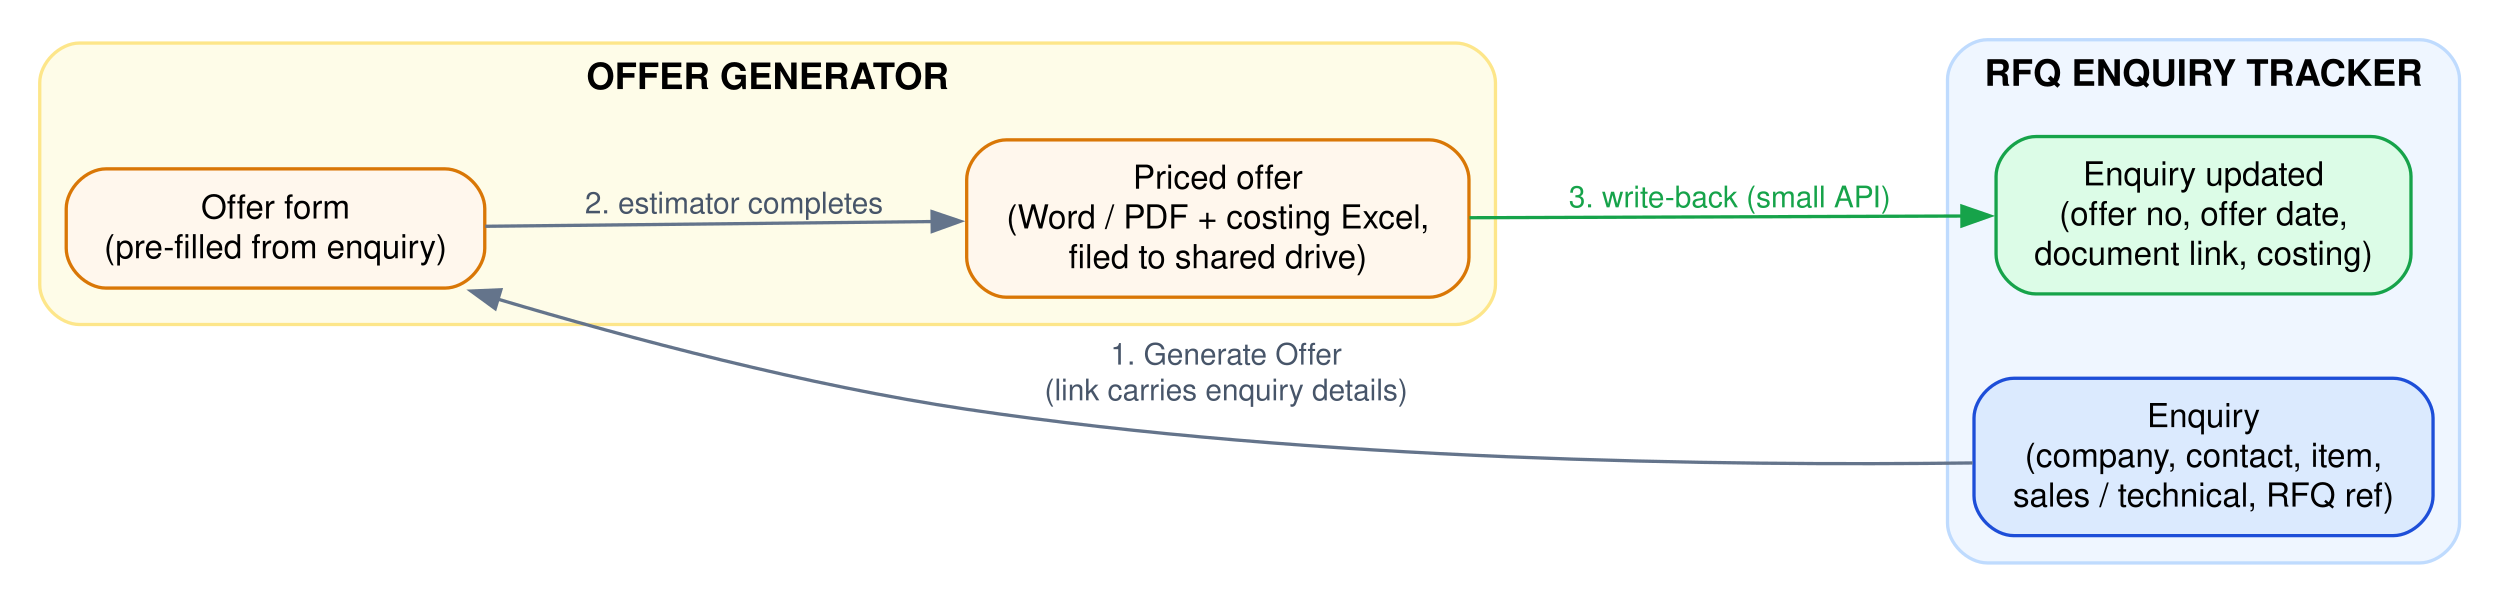
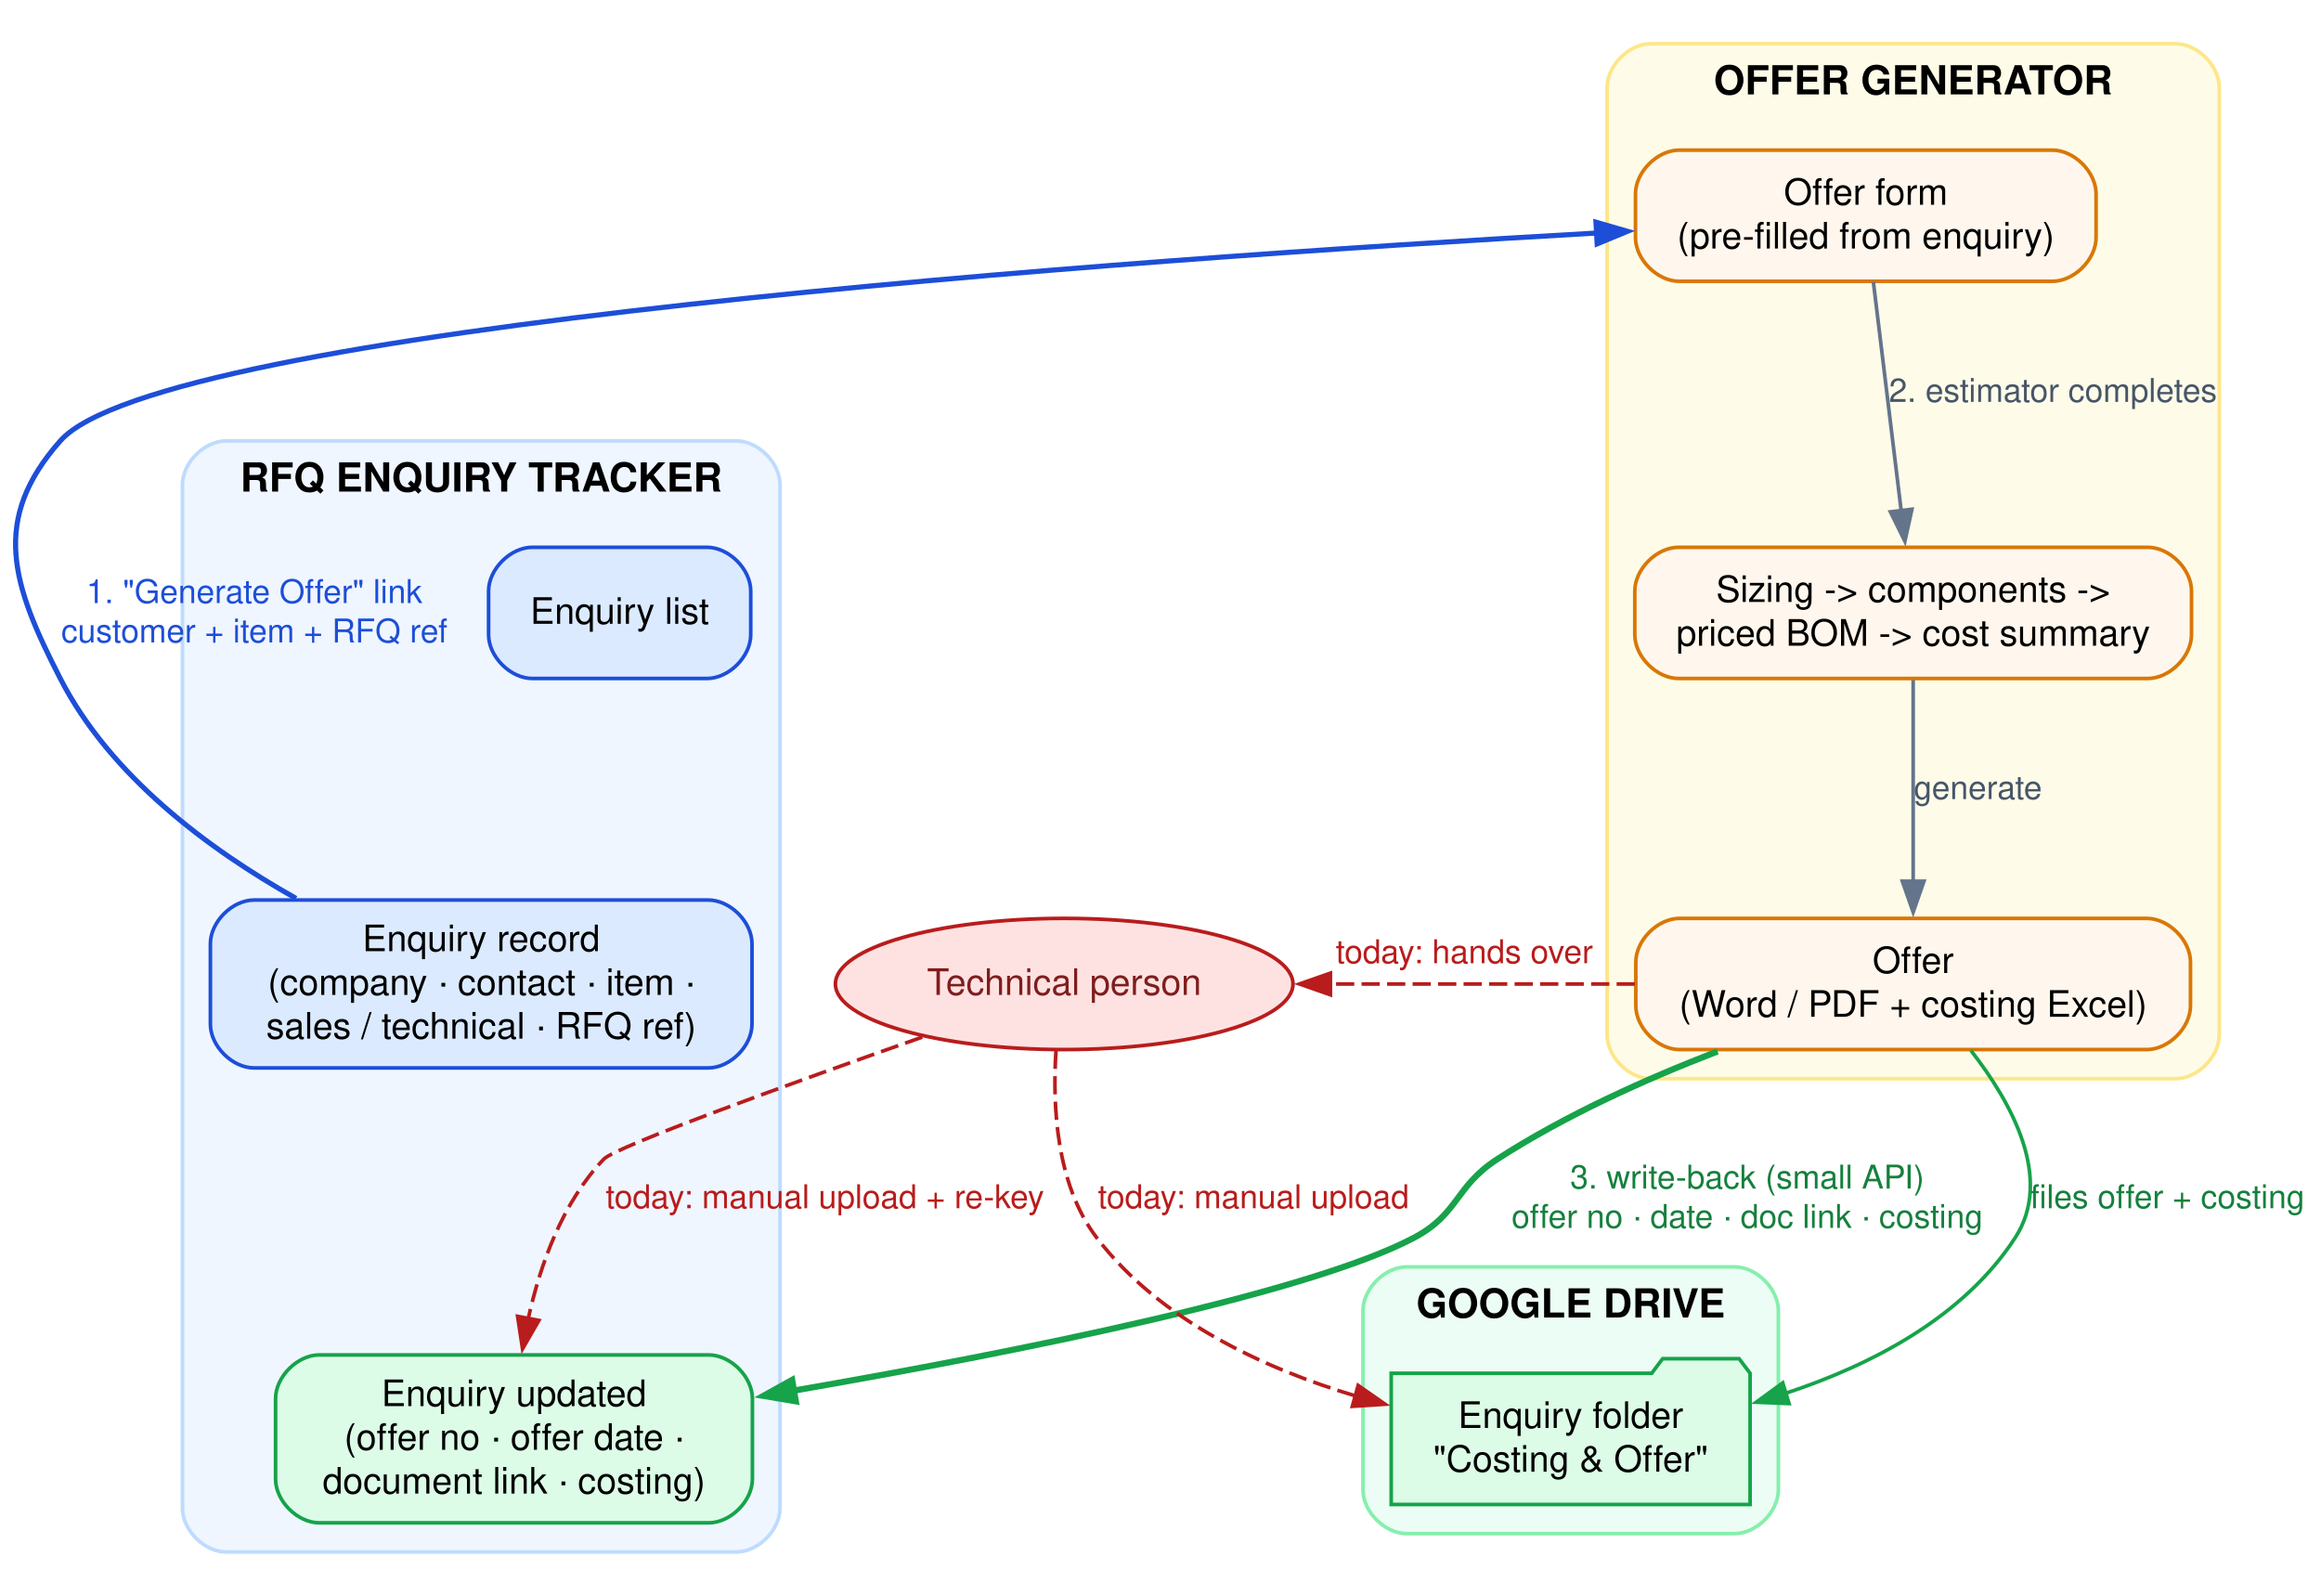
- <svg xmlns="http://www.w3.org/2000/svg" width="755pt" height="182pt" viewBox="0.00 0.00 755.00 182.00">
-   <g id="graph0" class="graph" transform="scale(1 1) rotate(0) translate(4 178)">
+ <svg xmlns="http://www.w3.org/2000/svg" width="637pt" height="438pt" viewBox="0.00 0.00 637.00 438.00">
+   <g id="graph0" class="graph" transform="scale(1 1) rotate(0) translate(4 433.92)">
    <g id="clust1" class="cluster">
-       <path fill="#eff6ff" stroke="#bfdbfe" d="M596.15,-8C596.15,-8 726.78,-8 726.78,-8 732.78,-8 738.78,-14 738.78,-20 738.78,-20 738.78,-154 738.78,-154 738.78,-160 732.78,-166 726.78,-166 726.78,-166 596.15,-166 596.15,-166 590.15,-166 584.15,-160 584.15,-154 584.15,-154 584.15,-20 584.15,-20 584.15,-14 590.15,-8 596.15,-8" />
-       <text xml:space="preserve" text-anchor="middle" x="661.46" y="-152.1" font-family="Helvetica,sans-Serif" font-weight="bold" font-size="11.00">RFQ ENQUIRY TRACKER</text>
+       <path fill="#eff6ff" stroke="#bfdbfe" d="M58.07,-8C58.07,-8 198.07,-8 198.07,-8 204.07,-8 210.07,-14 210.07,-20 210.07,-20 210.07,-300.92 210.07,-300.92 210.07,-306.92 204.07,-312.92 198.07,-312.92 198.07,-312.92 58.07,-312.92 58.07,-312.92 52.07,-312.92 46.07,-306.92 46.07,-300.92 46.07,-300.92 46.07,-20 46.07,-20 46.07,-14 52.07,-8 58.07,-8" />
+       <text xml:space="preserve" text-anchor="middle" x="128.07" y="-299.02" font-family="Helvetica,sans-Serif" font-weight="bold" font-size="11.00">RFQ ENQUIRY TRACKER</text>
    </g>
    <g id="clust2" class="cluster">
-       <path fill="#fefce8" stroke="#fde68a" d="M20,-80C20,-80 435.63,-80 435.63,-80 441.63,-80 447.63,-86 447.63,-92 447.63,-92 447.63,-153 447.63,-153 447.63,-159 441.63,-165 435.63,-165 435.63,-165 20,-165 20,-165 14,-165 8,-159 8,-153 8,-153 8,-92 8,-92 8,-86 14,-80 20,-80" />
-       <text xml:space="preserve" text-anchor="middle" x="227.81" y="-151.1" font-family="Helvetica,sans-Serif" font-weight="bold" font-size="11.00">OFFER GENERATOR</text>
+       <path fill="#fefce8" stroke="#fde68a" d="M449.07,-137.88C449.07,-137.88 593.07,-137.88 593.07,-137.88 599.07,-137.88 605.07,-143.88 605.07,-149.88 605.07,-149.88 605.07,-409.92 605.07,-409.92 605.07,-415.92 599.07,-421.92 593.07,-421.92 593.07,-421.92 449.07,-421.92 449.07,-421.92 443.07,-421.92 437.07,-415.92 437.07,-409.92 437.07,-409.92 437.07,-149.88 437.07,-149.88 437.07,-143.88 443.07,-137.88 449.07,-137.88" />
+       <text xml:space="preserve" text-anchor="middle" x="521.07" y="-408.02" font-family="Helvetica,sans-Serif" font-weight="bold" font-size="11.00">OFFER GENERATOR</text>
+     </g>
+     <g id="clust3" class="cluster">
+       <path fill="#ecfdf5" stroke="#86efac" d="M382.07,-13.04C382.07,-13.04 472.07,-13.04 472.07,-13.04 478.07,-13.04 484.07,-19.04 484.07,-25.04 484.07,-25.04 484.07,-74.24 484.07,-74.24 484.07,-80.24 478.07,-86.24 472.07,-86.24 472.07,-86.24 382.07,-86.24 382.07,-86.24 376.07,-86.24 370.07,-80.24 370.07,-74.24 370.07,-74.24 370.07,-25.04 370.07,-25.04 370.07,-19.04 376.07,-13.04 382.07,-13.04" />
+       <text xml:space="preserve" text-anchor="middle" x="427.07" y="-72.34" font-family="Helvetica,sans-Serif" font-weight="bold" font-size="11.00">GOOGLE DRIVE</text>
    </g>
    <g id="node1" class="node">
-       <path fill="#dbeafe" stroke="#1d4ed8" d="M718.78,-63.76C718.78,-63.76 604.15,-63.76 604.15,-63.76 598.15,-63.76 592.15,-57.76 592.15,-51.76 592.15,-51.76 592.15,-28.24 592.15,-28.24 592.15,-22.24 598.15,-16.24 604.15,-16.24 604.15,-16.24 718.78,-16.24 718.78,-16.24 724.78,-16.24 730.78,-22.24 730.78,-28.24 730.78,-28.24 730.78,-51.76 730.78,-51.76 730.78,-57.76 724.78,-63.76 718.78,-63.76" />
-       <text xml:space="preserve" text-anchor="middle" x="661.46" y="-49" font-family="Helvetica,sans-Serif" font-size="10.00">Enquiry</text>
-       <text xml:space="preserve" text-anchor="middle" x="661.46" y="-37" font-family="Helvetica,sans-Serif" font-size="10.00">(company, contact, item,</text>
-       <text xml:space="preserve" text-anchor="middle" x="661.46" y="-25" font-family="Helvetica,sans-Serif" font-size="10.00">sales / technical, RFQ ref)</text>
+       <path fill="#dbeafe" stroke="#1d4ed8" d="M190.04,-283.72C190.04,-283.72 142.09,-283.72 142.09,-283.72 136.09,-283.72 130.09,-277.72 130.09,-271.72 130.09,-271.72 130.09,-259.72 130.09,-259.72 130.09,-253.72 136.09,-247.72 142.09,-247.72 142.09,-247.72 190.04,-247.72 190.04,-247.72 196.04,-247.72 202.04,-253.72 202.04,-259.72 202.04,-259.72 202.04,-271.72 202.04,-271.72 202.04,-277.72 196.04,-283.72 190.04,-283.72" />
+       <text xml:space="preserve" text-anchor="middle" x="166.07" y="-262.72" font-family="Helvetica,sans-Serif" font-size="10.00">Enquiry list</text>
+     </g>
+     <g id="node2" class="node">
+       <path fill="#dbeafe" stroke="#1d4ed8" d="M190.39,-186.92C190.39,-186.92 65.74,-186.92 65.74,-186.92 59.74,-186.92 53.74,-180.92 53.74,-174.92 53.74,-174.92 53.74,-152.84 53.74,-152.84 53.74,-146.84 59.74,-140.84 65.74,-140.84 65.74,-140.84 190.39,-140.84 190.39,-140.84 196.39,-140.84 202.39,-146.84 202.39,-152.84 202.39,-152.84 202.39,-174.92 202.39,-174.92 202.39,-180.92 196.39,-186.92 190.39,-186.92" />
+       <text xml:space="preserve" text-anchor="middle" x="128.07" y="-172.88" font-family="Helvetica,sans-Serif" font-size="10.00">Enquiry record</text>
+       <text xml:space="preserve" text-anchor="middle" x="128.07" y="-160.88" font-family="Helvetica,sans-Serif" font-size="10.00">(company · contact · item ·</text>
+       <text xml:space="preserve" text-anchor="middle" x="128.07" y="-148.88" font-family="Helvetica,sans-Serif" font-size="10.00">sales / technical · RFQ ref)</text>
    </g>
    <g id="node3" class="node">
-       <path fill="#fff7ed" stroke="#d97706" d="M130.4,-127C130.4,-127 28,-127 28,-127 22,-127 16,-121 16,-115 16,-115 16,-103 16,-103 16,-97 22,-91 28,-91 28,-91 130.4,-91 130.4,-91 136.4,-91 142.4,-97 142.4,-103 142.4,-103 142.4,-115 142.4,-115 142.4,-121 136.4,-127 130.4,-127" />
-       <text xml:space="preserve" text-anchor="middle" x="79.2" y="-112" font-family="Helvetica,sans-Serif" font-size="10.00">Offer form</text>
-       <text xml:space="preserve" text-anchor="middle" x="79.2" y="-100" font-family="Helvetica,sans-Serif" font-size="10.00">(pre-filled from enquiry)</text>
-     </g>
-     <g id="edge1" class="edge">
-       <path fill="none" stroke="#64748b" d="M591.73,-38.19C516.66,-37.25 393.09,-38.74 287.94,-54.4 239.79,-61.57 186.74,-75.62 146.29,-87.68" />
-       <polygon fill="#64748b" stroke="#64748b" points="145.55,-84.79 138.27,-90.1 147.26,-90.49 145.55,-84.79" />
-       <text xml:space="preserve" text-anchor="middle" x="363.79" y="-67.9" font-family="Helvetica,sans-Serif" font-size="9.00" fill="#475569">  1. Generate Offer</text>
-       <text xml:space="preserve" text-anchor="middle" x="363.79" y="-57.1" font-family="Helvetica,sans-Serif" font-size="9.00" fill="#475569">  (link carries enquiry details)</text>
-     </g>
-     <g id="node2" class="node">
-       <path fill="#dcfce7" stroke="#16a34a" d="M712.12,-136.76C712.12,-136.76 610.81,-136.76 610.81,-136.76 604.81,-136.76 598.81,-130.76 598.81,-124.76 598.81,-124.76 598.81,-101.24 598.81,-101.24 598.81,-95.24 604.81,-89.24 610.81,-89.24 610.81,-89.24 712.12,-89.24 712.12,-89.24 718.12,-89.24 724.12,-95.24 724.12,-101.24 724.12,-101.24 724.12,-124.76 724.12,-124.76 724.12,-130.76 718.12,-136.76 712.12,-136.76" />
-       <text xml:space="preserve" text-anchor="middle" x="661.46" y="-122" font-family="Helvetica,sans-Serif" font-size="10.00">Enquiry updated</text>
-       <text xml:space="preserve" text-anchor="middle" x="661.46" y="-110" font-family="Helvetica,sans-Serif" font-size="10.00">(offer no, offer date,</text>
-       <text xml:space="preserve" text-anchor="middle" x="661.46" y="-98" font-family="Helvetica,sans-Serif" font-size="10.00">document link, costing)</text>
+       <path fill="#dcfce7" stroke="#16a34a" d="M190.5,-62.08C190.5,-62.08 83.63,-62.08 83.63,-62.08 77.63,-62.08 71.63,-56.08 71.63,-50.08 71.63,-50.08 71.63,-28 71.63,-28 71.63,-22 77.63,-16 83.63,-16 83.63,-16 190.5,-16 190.5,-16 196.5,-16 202.5,-22 202.5,-28 202.5,-28 202.5,-50.08 202.5,-50.08 202.5,-56.08 196.5,-62.08 190.5,-62.08" />
+       <text xml:space="preserve" text-anchor="middle" x="137.07" y="-48.04" font-family="Helvetica,sans-Serif" font-size="10.00">Enquiry updated</text>
+       <text xml:space="preserve" text-anchor="middle" x="137.07" y="-36.04" font-family="Helvetica,sans-Serif" font-size="10.00">(offer no · offer date ·</text>
+       <text xml:space="preserve" text-anchor="middle" x="137.07" y="-24.04" font-family="Helvetica,sans-Serif" font-size="10.00">document link · costing)</text>
    </g>
    <g id="node4" class="node">
-       <path fill="#fff7ed" stroke="#d97706" d="M427.63,-135.76C427.63,-135.76 299.94,-135.76 299.94,-135.76 293.94,-135.76 287.94,-129.76 287.94,-123.76 287.94,-123.76 287.94,-100.24 287.94,-100.24 287.94,-94.24 293.94,-88.24 299.94,-88.24 299.94,-88.24 427.63,-88.24 427.63,-88.24 433.63,-88.24 439.63,-94.24 439.63,-100.24 439.63,-100.24 439.63,-123.76 439.63,-123.76 439.63,-129.76 433.63,-135.76 427.63,-135.76" />
-       <text xml:space="preserve" text-anchor="middle" x="363.79" y="-121" font-family="Helvetica,sans-Serif" font-size="10.00">Priced offer</text>
-       <text xml:space="preserve" text-anchor="middle" x="363.79" y="-109" font-family="Helvetica,sans-Serif" font-size="10.00">(Word / PDF + costing Excel,</text>
-       <text xml:space="preserve" text-anchor="middle" x="363.79" y="-97" font-family="Helvetica,sans-Serif" font-size="10.00">filed to shared drive)</text>
+       <path fill="#fff7ed" stroke="#d97706" d="M559.27,-392.72C559.27,-392.72 456.86,-392.72 456.86,-392.72 450.86,-392.72 444.86,-386.72 444.86,-380.72 444.86,-380.72 444.86,-368.72 444.86,-368.72 444.86,-362.72 450.86,-356.72 456.86,-356.72 456.86,-356.72 559.27,-356.72 559.27,-356.72 565.27,-356.72 571.27,-362.72 571.27,-368.72 571.27,-368.72 571.27,-380.72 571.27,-380.72 571.27,-386.72 565.27,-392.72 559.27,-392.72" />
+       <text xml:space="preserve" text-anchor="middle" x="508.07" y="-377.72" font-family="Helvetica,sans-Serif" font-size="10.00">Offer form</text>
+       <text xml:space="preserve" text-anchor="middle" x="508.07" y="-365.72" font-family="Helvetica,sans-Serif" font-size="10.00">(pre-filled from enquiry)</text>
    </g>
-     <g id="edge2" class="edge">
-       <path fill="none" stroke="#64748b" d="M142.57,-109.66C182.22,-110.08 234.1,-110.63 277.53,-111.09" />
-       <polygon fill="#64748b" stroke="#64748b" points="277.48,-114.07 286.01,-111.18 277.54,-108.12 277.48,-114.07" />
-       <text xml:space="preserve" text-anchor="middle" x="215.17" y="-113.56" font-family="Helvetica,sans-Serif" font-size="9.00" fill="#475569">  2. estimator completes</text>
+     <g id="edge5" class="edge">
+       <path fill="none" stroke="#1d4ed8" stroke-width="1.4" d="M77.25,-187.36C52.95,-201.03 26.23,-221.04 12.54,-247.72 -0.7,-273.5 -6.66,-291.22 12.54,-312.92 40.01,-343.97 303.18,-362.57 434.41,-369.98" />
+       <polygon fill="#1d4ed8" stroke="#1d4ed8" stroke-width="1.4" points="434.01,-372.94 442.66,-370.44 434.34,-367 434.01,-372.94" />
+       <text xml:space="preserve" text-anchor="middle" x="65.8" y="-268.42" font-family="Helvetica,sans-Serif" font-size="9.00" fill="#1d4ed8">1. "Generate Offer" link</text>
+       <text xml:space="preserve" text-anchor="middle" x="65.8" y="-257.62" font-family="Helvetica,sans-Serif" font-size="9.00" fill="#1d4ed8">customer + item + RFQ ref</text>
+     </g>
+     <g id="node5" class="node">
+       <path fill="#fff7ed" stroke="#d97706" d="M585.46,-283.72C585.46,-283.72 456.67,-283.72 456.67,-283.72 450.67,-283.72 444.67,-277.72 444.67,-271.72 444.67,-271.72 444.67,-259.72 444.67,-259.72 444.67,-253.72 450.67,-247.72 456.67,-247.72 456.67,-247.72 585.46,-247.72 585.46,-247.72 591.46,-247.72 597.46,-253.72 597.46,-259.72 597.46,-259.72 597.46,-271.72 597.46,-271.72 597.46,-277.72 591.46,-283.72 585.46,-283.72" />
+       <text xml:space="preserve" text-anchor="middle" x="521.07" y="-268.72" font-family="Helvetica,sans-Serif" font-size="10.00">Sizing -&gt; components -&gt;</text>
+       <text xml:space="preserve" text-anchor="middle" x="521.07" y="-256.72" font-family="Helvetica,sans-Serif" font-size="10.00">priced BOM -&gt; cost summary</text>
    </g>
    <g id="edge3" class="edge">
-       <path fill="none" stroke="#16a34a" d="M439.78,-112.25C485.43,-112.41 543.43,-112.6 588.52,-112.76" />
-       <polygon fill="#16a34a" stroke="#16a34a" points="588.49,-115.73 597,-112.79 588.51,-109.78 588.49,-115.73" />
-       <text xml:space="preserve" text-anchor="middle" x="515.89" y="-115.38" font-family="Helvetica,sans-Serif" font-size="9.00" fill="#16a34a">  3. write-back (small API)</text>
+       <path fill="none" stroke="#64748b" d="M510.15,-356.53C512.21,-339.6 515.38,-313.5 517.78,-293.79" />
+       <polygon fill="#64748b" stroke="#64748b" points="520.73,-294.17 518.8,-285.37 514.82,-293.45 520.73,-294.17" />
+       <text xml:space="preserve" text-anchor="middle" x="559.44" y="-323.62" font-family="Helvetica,sans-Serif" font-size="9.00" fill="#475569">2. estimator completes</text>
+     </g>
+     <g id="node6" class="node">
+       <path fill="#fff7ed" stroke="#d97706" d="M585.18,-181.88C585.18,-181.88 456.95,-181.88 456.95,-181.88 450.95,-181.88 444.95,-175.88 444.95,-169.88 444.95,-169.88 444.95,-157.88 444.95,-157.88 444.95,-151.88 450.95,-145.88 456.95,-145.88 456.95,-145.88 585.18,-145.88 585.18,-145.88 591.18,-145.88 597.18,-151.88 597.18,-157.88 597.18,-157.88 597.18,-169.88 597.18,-169.88 597.18,-175.88 591.18,-181.88 585.18,-181.88" />
+       <text xml:space="preserve" text-anchor="middle" x="521.07" y="-166.88" font-family="Helvetica,sans-Serif" font-size="10.00">Offer</text>
+       <text xml:space="preserve" text-anchor="middle" x="521.07" y="-154.88" font-family="Helvetica,sans-Serif" font-size="10.00">(Word / PDF + costing Excel)</text>
+     </g>
+     <g id="edge4" class="edge">
+       <path fill="none" stroke="#64748b" d="M521.07,-247.33C521.07,-232.01 521.07,-209.45 521.07,-191.8" />
+       <polygon fill="#64748b" stroke="#64748b" points="524.04,-192.09 521.07,-183.59 518.09,-192.09 524.04,-192.09" />
+       <text xml:space="preserve" text-anchor="middle" x="538.83" y="-214.62" font-family="Helvetica,sans-Serif" font-size="9.00" fill="#475569">generate</text>
+     </g>
+     <g id="edge6" class="edge">
+       <path fill="none" stroke="#16a34a" stroke-width="1.7" d="M467.39,-145.38C447.61,-137.76 425.53,-127.81 406.99,-115.84 395.23,-108.25 396.44,-100.78 384.07,-94.24 354.9,-78.84 274.91,-62.85 213.78,-52.27" />
+       <polygon fill="#16a34a" stroke="#16a34a" stroke-width="1.7" points="214.41,-49.35 205.53,-50.85 213.4,-55.22 214.41,-49.35" />
+       <text xml:space="preserve" text-anchor="middle" x="475.53" y="-107.74" font-family="Helvetica,sans-Serif" font-size="9.00" fill="#15803d">3. write-back (small API)</text>
+       <text xml:space="preserve" text-anchor="middle" x="475.53" y="-96.94" font-family="Helvetica,sans-Serif" font-size="9.00" fill="#15803d">offer no · date · doc link · costing</text>
+     </g>
+     <g id="node7" class="node">
+       <polygon fill="#dcfce7" stroke="#16a34a" points="476.31,-57.04 473.31,-61.04 452.31,-61.04 449.31,-57.04 377.82,-57.04 377.82,-21.04 476.31,-21.04 476.31,-57.04" />
+       <text xml:space="preserve" text-anchor="middle" x="427.07" y="-42.04" font-family="Helvetica,sans-Serif" font-size="10.00">Enquiry folder</text>
+       <text xml:space="preserve" text-anchor="middle" x="427.07" y="-30.04" font-family="Helvetica,sans-Serif" font-size="10.00">"Costing &amp; Offer"</text>
+     </g>
+     <g id="edge7" class="edge">
+       <path fill="none" stroke="#16a34a" d="M536.9,-145.65C548.16,-131.21 559.59,-110.43 549.07,-94.24 534.9,-72.45 509.75,-59.35 485.94,-51.51" />
+       <polygon fill="#16a34a" stroke="#16a34a" points="487.01,-48.73 478.01,-49.1 485.27,-54.42 487.01,-48.73" />
+       <text xml:space="preserve" text-anchor="middle" x="590.87" y="-102.34" font-family="Helvetica,sans-Serif" font-size="9.00" fill="#15803d">files offer + costing</text>
+     </g>
+     <g id="node8" class="node">
+       <ellipse fill="#fee2e2" stroke="#b91c1c" cx="288.07" cy="-163.88" rx="62.79" ry="18" />
+       <text xml:space="preserve" text-anchor="middle" x="288.07" y="-160.88" font-family="Helvetica,sans-Serif" font-size="10.00" fill="#7f1d1d">Technical person</text>
+     </g>
+     <g id="edge8" class="edge">
+       <path fill="none" stroke="#b91c1c" stroke-dasharray="5,2" d="M444.68,-163.88C417.81,-163.88 387.71,-163.88 361.12,-163.88" />
+       <polygon fill="#b91c1c" stroke="#b91c1c" points="361.13,-160.91 352.63,-163.88 361.13,-166.86 361.13,-160.91" />
+       <text xml:space="preserve" text-anchor="middle" x="397.9" y="-169.58" font-family="Helvetica,sans-Serif" font-size="9.00" fill="#b91c1c">today: hands over</text>
+     </g>
+     <g id="edge9" class="edge">
+       <path fill="none" stroke="#b91c1c" stroke-dasharray="5,2" d="M249.12,-149.3C213.21,-136.64 164.97,-119.21 161.74,-115.84 150.35,-103.96 144.21,-86.76 140.91,-71.74" />
+       <polygon fill="#b91c1c" stroke="#b91c1c" points="143.9,-71.55 139.41,-63.75 138.06,-72.66 143.9,-71.55" />
+       <text xml:space="preserve" text-anchor="middle" x="222.4" y="-102.34" font-family="Helvetica,sans-Serif" font-size="9.00" fill="#b91c1c">today: manual upload + re-key</text>
+     </g>
+     <g id="edge10" class="edge">
+       <path fill="none" stroke="#b91c1c" stroke-dasharray="5,2" d="M285.82,-145.58C284.82,-130.51 285.84,-108.85 297,-94.24 314.2,-71.74 342.45,-58.5 368.23,-50.76" />
+       <polygon fill="#b91c1c" stroke="#b91c1c" points="368.75,-53.7 376.14,-48.55 367.15,-47.97 368.75,-53.7" />
+       <text xml:space="preserve" text-anchor="middle" x="340.03" y="-102.34" font-family="Helvetica,sans-Serif" font-size="9.00" fill="#b91c1c">today: manual upload</text>
    </g>
  </g>
</svg>
